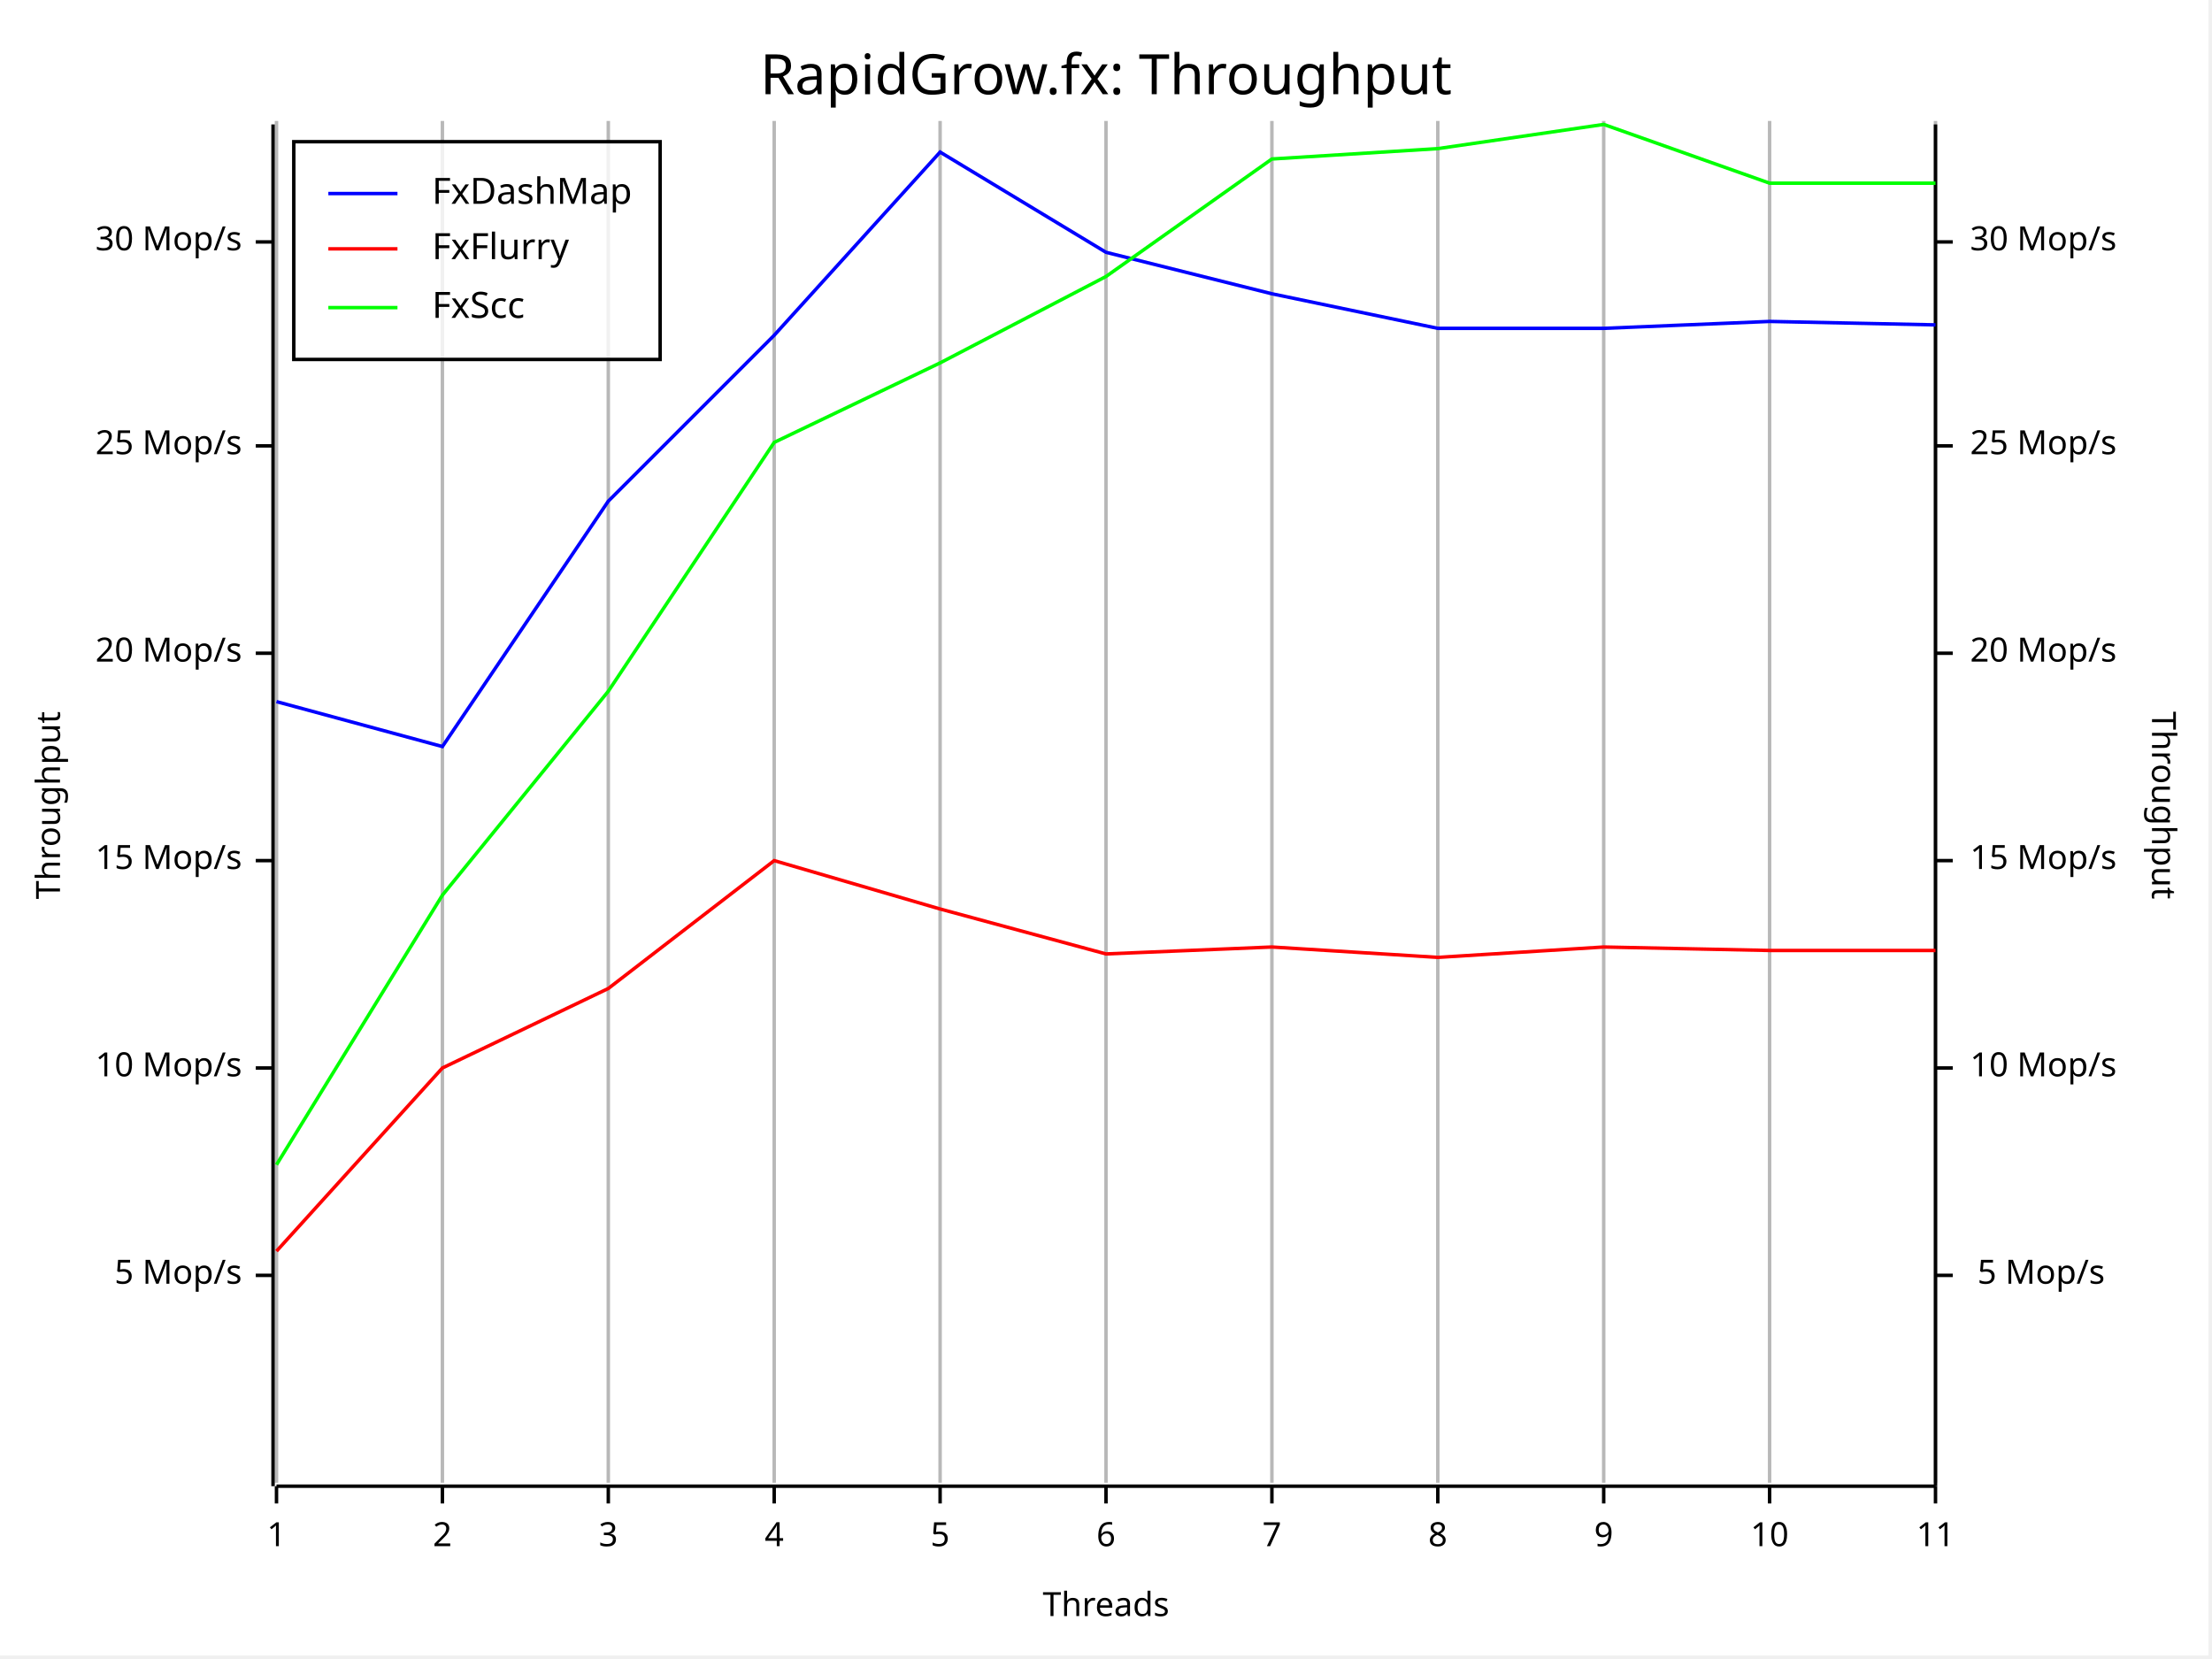
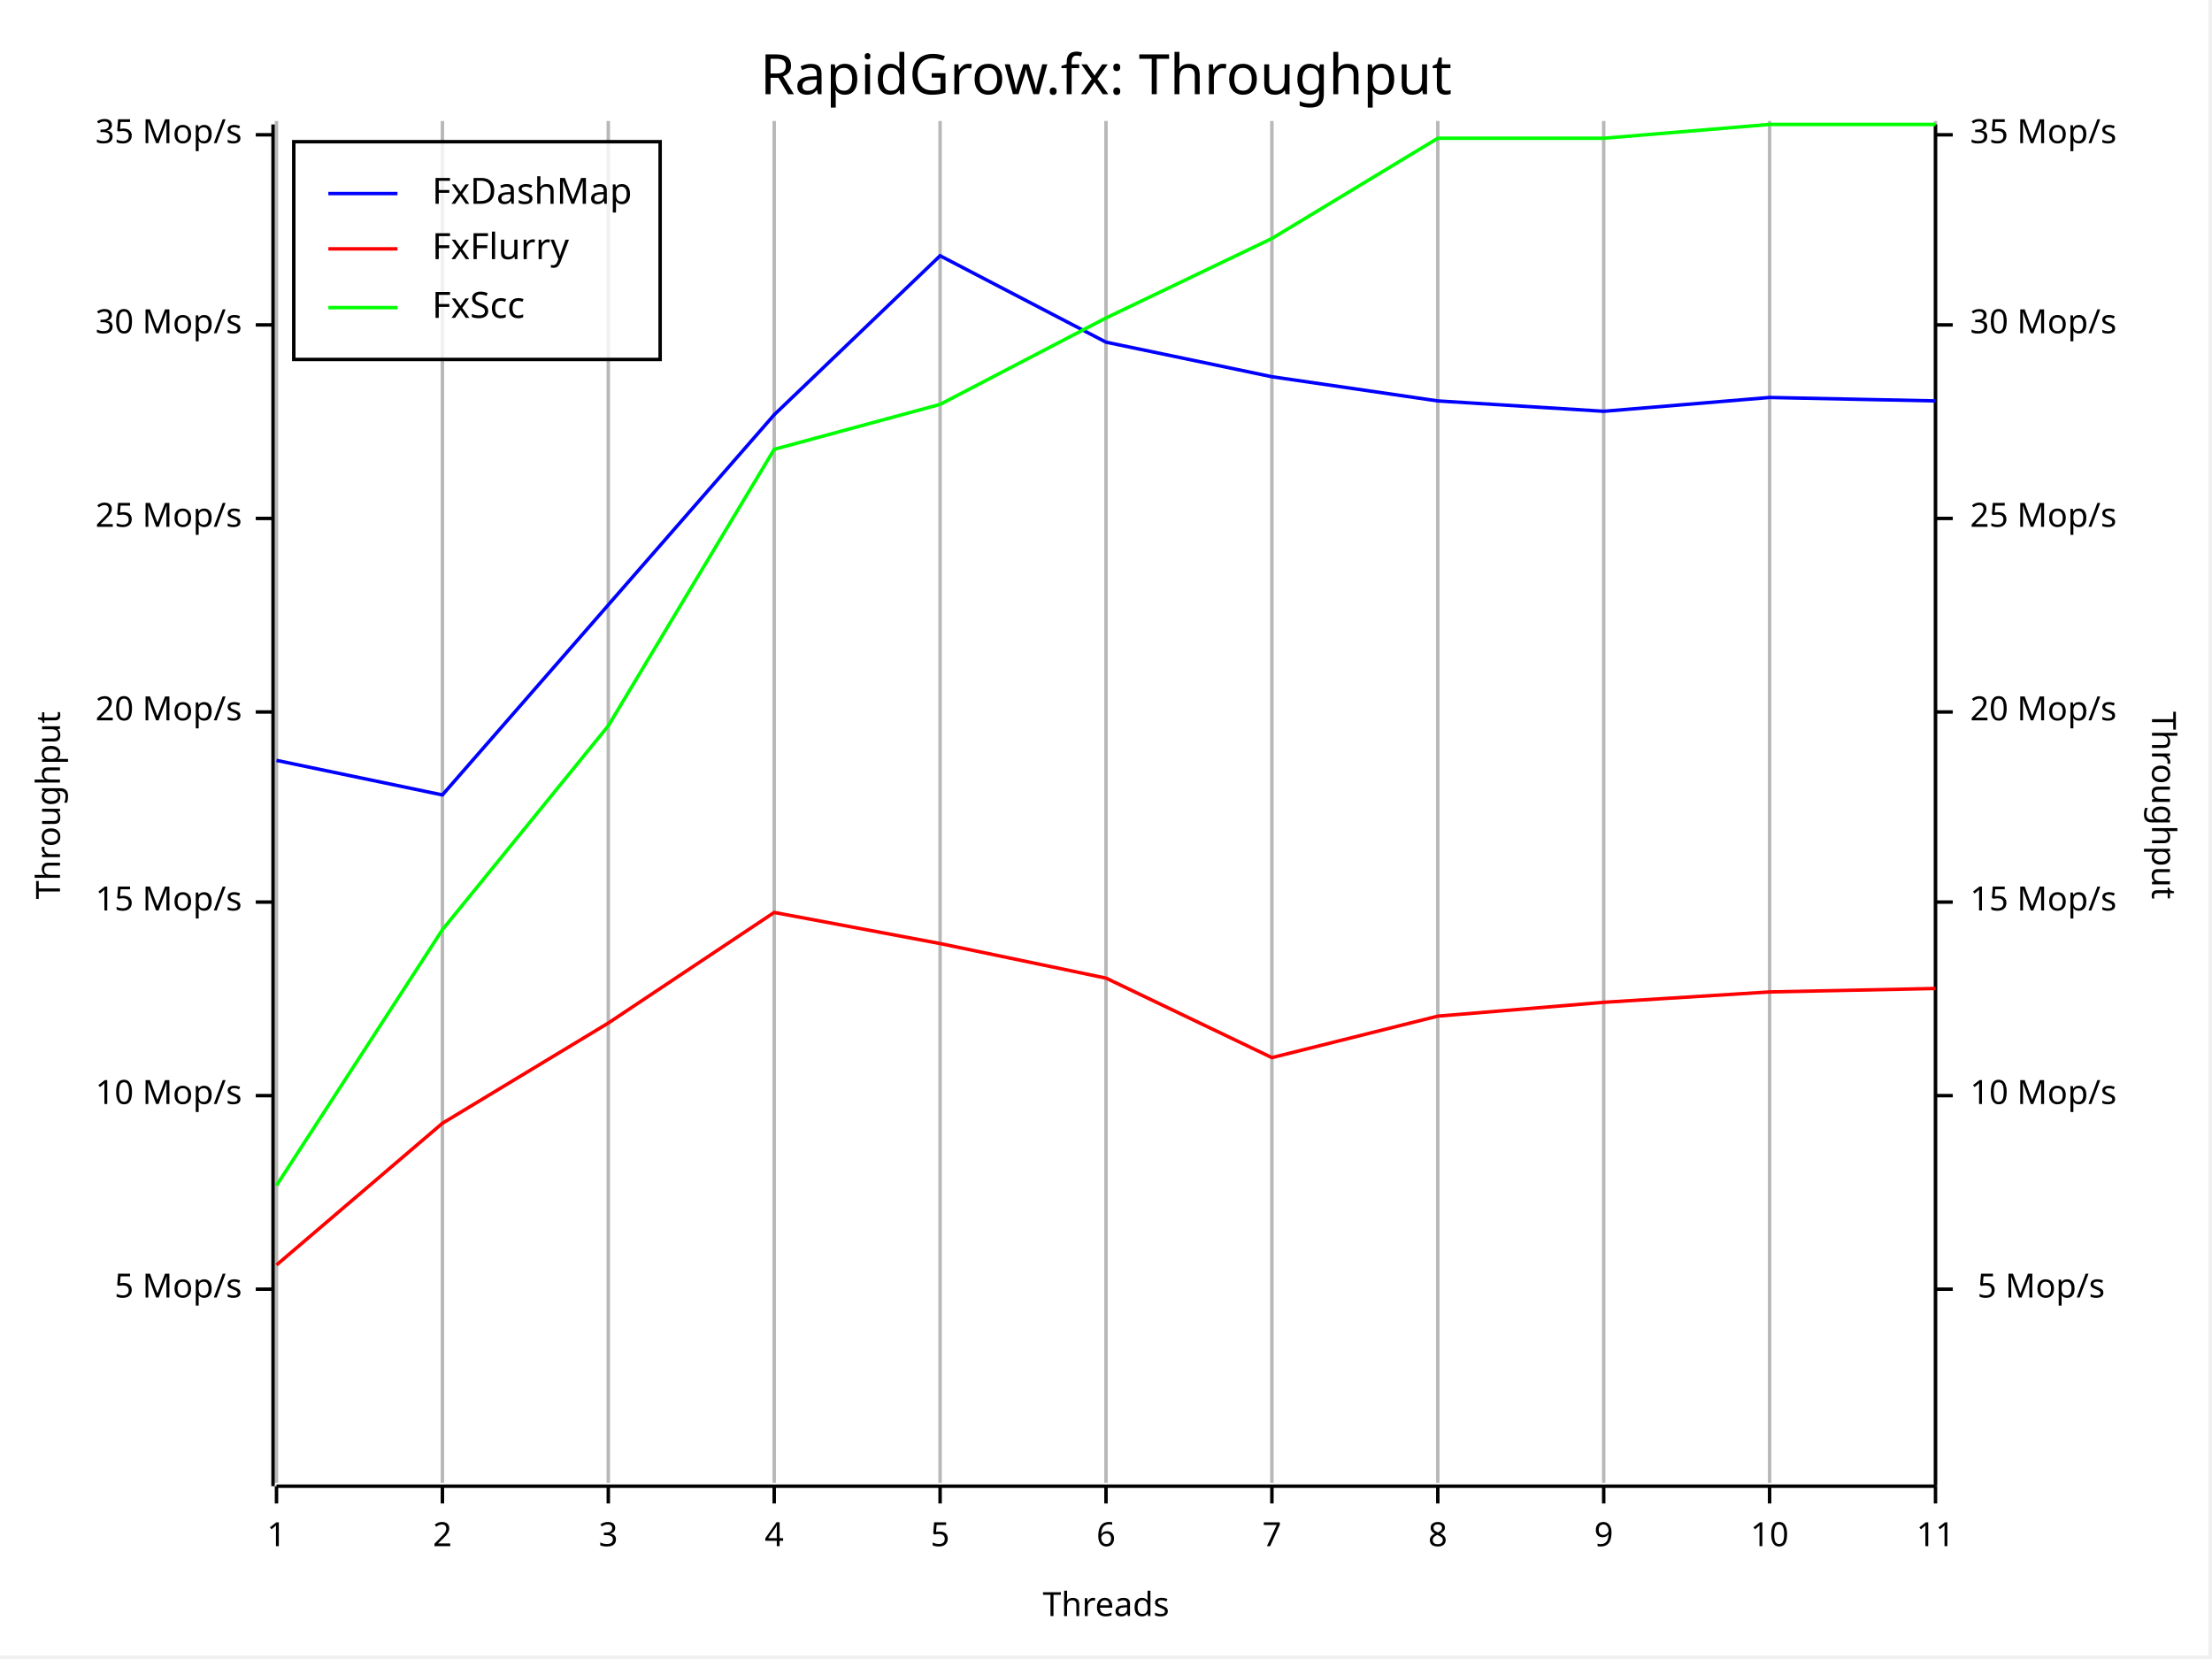
<svg xmlns="http://www.w3.org/2000/svg" width="640" height="480" viewBox="0 0 640 480">
  <rect x="0" y="0" width="639" height="479" opacity="1" fill="#FFFFFF" stroke="none" />
  <text x="320" y="15" dy="0.76em" text-anchor="middle" font-family="Fira Code" font-size="16.129" opacity="1" fill="#000000">
RapidGrow.fx: Throughput
</text>
  <line opacity="0.1" stroke="#000000" stroke-width="1" x1="80" y1="429" x2="80" y2="35" />
  <line opacity="0.1" stroke="#000000" stroke-width="1" x1="128" y1="429" x2="128" y2="35" />
  <line opacity="0.1" stroke="#000000" stroke-width="1" x1="176" y1="429" x2="176" y2="35" />
  <line opacity="0.1" stroke="#000000" stroke-width="1" x1="224" y1="429" x2="224" y2="35" />
  <line opacity="0.1" stroke="#000000" stroke-width="1" x1="272" y1="429" x2="272" y2="35" />
  <line opacity="0.1" stroke="#000000" stroke-width="1" x1="320" y1="429" x2="320" y2="35" />
  <line opacity="0.1" stroke="#000000" stroke-width="1" x1="368" y1="429" x2="368" y2="35" />
  <line opacity="0.1" stroke="#000000" stroke-width="1" x1="416" y1="429" x2="416" y2="35" />
  <line opacity="0.1" stroke="#000000" stroke-width="1" x1="464" y1="429" x2="464" y2="35" />
  <line opacity="0.1" stroke="#000000" stroke-width="1" x1="512" y1="429" x2="512" y2="35" />
  <line opacity="0.1" stroke="#000000" stroke-width="1" x1="560" y1="429" x2="560" y2="35" />
  <text x="10" y="233" dy="0.76em" text-anchor="middle" font-family="sans-serif" font-size="9.677" opacity="1" fill="#000000" transform="rotate(270, 10, 233)">
Throughput
</text>
  <text x="320" y="470" dy="-0.5ex" text-anchor="middle" font-family="sans-serif" font-size="9.677" opacity="1" fill="#000000">
Threads
</text>
  <text x="630" y="233" dy="0.76em" text-anchor="middle" font-family="sans-serif" font-size="9.677" opacity="1" fill="#000000" transform="rotate(90, 630, 233)">
Throughput
</text>
  <line opacity="0.2" stroke="#000000" stroke-width="1" x1="80" y1="429" x2="80" y2="35" />
  <line opacity="0.2" stroke="#000000" stroke-width="1" x1="128" y1="429" x2="128" y2="35" />
  <line opacity="0.2" stroke="#000000" stroke-width="1" x1="176" y1="429" x2="176" y2="35" />
  <line opacity="0.2" stroke="#000000" stroke-width="1" x1="224" y1="429" x2="224" y2="35" />
  <line opacity="0.2" stroke="#000000" stroke-width="1" x1="272" y1="429" x2="272" y2="35" />
  <line opacity="0.2" stroke="#000000" stroke-width="1" x1="320" y1="429" x2="320" y2="35" />
  <line opacity="0.2" stroke="#000000" stroke-width="1" x1="368" y1="429" x2="368" y2="35" />
  <line opacity="0.2" stroke="#000000" stroke-width="1" x1="416" y1="429" x2="416" y2="35" />
  <line opacity="0.2" stroke="#000000" stroke-width="1" x1="464" y1="429" x2="464" y2="35" />
  <line opacity="0.2" stroke="#000000" stroke-width="1" x1="512" y1="429" x2="512" y2="35" />
  <line opacity="0.2" stroke="#000000" stroke-width="1" x1="560" y1="429" x2="560" y2="35" />
  <polyline fill="none" opacity="1" stroke="#000000" stroke-width="1" points="79,36 79,430 " />
-   <text x="70" y="369" dy="0.5ex" text-anchor="end" font-family="sans-serif" font-size="9.677" opacity="1" fill="#000000">
+   <text x="70" y="373" dy="0.5ex" text-anchor="end" font-family="sans-serif" font-size="9.677" opacity="1" fill="#000000">
5 Mop/s
</text>
-   <polyline fill="none" opacity="1" stroke="#000000" stroke-width="1" points="74,369 79,369 " />
-   <text x="70" y="309" dy="0.5ex" text-anchor="end" font-family="sans-serif" font-size="9.677" opacity="1" fill="#000000">
+   <polyline fill="none" opacity="1" stroke="#000000" stroke-width="1" points="74,373 79,373 " />
+   <text x="70" y="317" dy="0.5ex" text-anchor="end" font-family="sans-serif" font-size="9.677" opacity="1" fill="#000000">
10 Mop/s
</text>
-   <polyline fill="none" opacity="1" stroke="#000000" stroke-width="1" points="74,309 79,309 " />
-   <text x="70" y="249" dy="0.5ex" text-anchor="end" font-family="sans-serif" font-size="9.677" opacity="1" fill="#000000">
+   <polyline fill="none" opacity="1" stroke="#000000" stroke-width="1" points="74,317 79,317 " />
+   <text x="70" y="261" dy="0.5ex" text-anchor="end" font-family="sans-serif" font-size="9.677" opacity="1" fill="#000000">
15 Mop/s
</text>
-   <polyline fill="none" opacity="1" stroke="#000000" stroke-width="1" points="74,249 79,249 " />
-   <text x="70" y="189" dy="0.5ex" text-anchor="end" font-family="sans-serif" font-size="9.677" opacity="1" fill="#000000">
+   <polyline fill="none" opacity="1" stroke="#000000" stroke-width="1" points="74,261 79,261 " />
+   <text x="70" y="206" dy="0.5ex" text-anchor="end" font-family="sans-serif" font-size="9.677" opacity="1" fill="#000000">
20 Mop/s
</text>
-   <polyline fill="none" opacity="1" stroke="#000000" stroke-width="1" points="74,189 79,189 " />
-   <text x="70" y="129" dy="0.5ex" text-anchor="end" font-family="sans-serif" font-size="9.677" opacity="1" fill="#000000">
+   <polyline fill="none" opacity="1" stroke="#000000" stroke-width="1" points="74,206 79,206 " />
+   <text x="70" y="150" dy="0.5ex" text-anchor="end" font-family="sans-serif" font-size="9.677" opacity="1" fill="#000000">
25 Mop/s
</text>
-   <polyline fill="none" opacity="1" stroke="#000000" stroke-width="1" points="74,129 79,129 " />
-   <text x="70" y="70" dy="0.5ex" text-anchor="end" font-family="sans-serif" font-size="9.677" opacity="1" fill="#000000">
+   <polyline fill="none" opacity="1" stroke="#000000" stroke-width="1" points="74,150 79,150 " />
+   <text x="70" y="94" dy="0.5ex" text-anchor="end" font-family="sans-serif" font-size="9.677" opacity="1" fill="#000000">
30 Mop/s
</text>
-   <polyline fill="none" opacity="1" stroke="#000000" stroke-width="1" points="74,70 79,70 " />
+   <polyline fill="none" opacity="1" stroke="#000000" stroke-width="1" points="74,94 79,94 " />
+   <text x="70" y="39" dy="0.5ex" text-anchor="end" font-family="sans-serif" font-size="9.677" opacity="1" fill="#000000">
+ 35 Mop/s
+ </text>
+   <polyline fill="none" opacity="1" stroke="#000000" stroke-width="1" points="74,39 79,39 " />
  <polyline fill="none" opacity="1" stroke="#000000" stroke-width="1" points="80,430 560,430 " />
  <text x="80" y="440" dy="0.76em" text-anchor="middle" font-family="sans-serif" font-size="9.677" opacity="1" fill="#000000">
1
</text>
  <polyline fill="none" opacity="1" stroke="#000000" stroke-width="1" points="80,430 80,435 " />
  <text x="128" y="440" dy="0.76em" text-anchor="middle" font-family="sans-serif" font-size="9.677" opacity="1" fill="#000000">
2
</text>
  <polyline fill="none" opacity="1" stroke="#000000" stroke-width="1" points="128,430 128,435 " />
  <text x="176" y="440" dy="0.76em" text-anchor="middle" font-family="sans-serif" font-size="9.677" opacity="1" fill="#000000">
3
</text>
  <polyline fill="none" opacity="1" stroke="#000000" stroke-width="1" points="176,430 176,435 " />
  <text x="224" y="440" dy="0.76em" text-anchor="middle" font-family="sans-serif" font-size="9.677" opacity="1" fill="#000000">
4
</text>
  <polyline fill="none" opacity="1" stroke="#000000" stroke-width="1" points="224,430 224,435 " />
  <text x="272" y="440" dy="0.76em" text-anchor="middle" font-family="sans-serif" font-size="9.677" opacity="1" fill="#000000">
5
</text>
  <polyline fill="none" opacity="1" stroke="#000000" stroke-width="1" points="272,430 272,435 " />
  <text x="320" y="440" dy="0.76em" text-anchor="middle" font-family="sans-serif" font-size="9.677" opacity="1" fill="#000000">
6
</text>
  <polyline fill="none" opacity="1" stroke="#000000" stroke-width="1" points="320,430 320,435 " />
  <text x="368" y="440" dy="0.76em" text-anchor="middle" font-family="sans-serif" font-size="9.677" opacity="1" fill="#000000">
7
</text>
  <polyline fill="none" opacity="1" stroke="#000000" stroke-width="1" points="368,430 368,435 " />
  <text x="416" y="440" dy="0.76em" text-anchor="middle" font-family="sans-serif" font-size="9.677" opacity="1" fill="#000000">
8
</text>
  <polyline fill="none" opacity="1" stroke="#000000" stroke-width="1" points="416,430 416,435 " />
  <text x="464" y="440" dy="0.76em" text-anchor="middle" font-family="sans-serif" font-size="9.677" opacity="1" fill="#000000">
9
</text>
  <polyline fill="none" opacity="1" stroke="#000000" stroke-width="1" points="464,430 464,435 " />
  <text x="512" y="440" dy="0.76em" text-anchor="middle" font-family="sans-serif" font-size="9.677" opacity="1" fill="#000000">
10
</text>
  <polyline fill="none" opacity="1" stroke="#000000" stroke-width="1" points="512,430 512,435 " />
  <text x="560" y="440" dy="0.76em" text-anchor="middle" font-family="sans-serif" font-size="9.677" opacity="1" fill="#000000">
11
</text>
  <polyline fill="none" opacity="1" stroke="#000000" stroke-width="1" points="560,430 560,435 " />
  <polyline fill="none" opacity="1" stroke="#000000" stroke-width="1" points="560,36 560,430 " />
-   <text x="609" y="369" dy="0.5ex" text-anchor="end" font-family="sans-serif" font-size="9.677" opacity="1" fill="#000000">
+   <text x="609" y="373" dy="0.5ex" text-anchor="end" font-family="sans-serif" font-size="9.677" opacity="1" fill="#000000">
5 Mop/s
</text>
-   <polyline fill="none" opacity="1" stroke="#000000" stroke-width="1" points="560,369 565,369 " />
-   <text x="570" y="309" dy="0.5ex" text-anchor="start" font-family="sans-serif" font-size="9.677" opacity="1" fill="#000000">
+   <polyline fill="none" opacity="1" stroke="#000000" stroke-width="1" points="560,373 565,373 " />
+   <text x="570" y="317" dy="0.5ex" text-anchor="start" font-family="sans-serif" font-size="9.677" opacity="1" fill="#000000">
10 Mop/s
</text>
-   <polyline fill="none" opacity="1" stroke="#000000" stroke-width="1" points="560,309 565,309 " />
-   <text x="570" y="249" dy="0.5ex" text-anchor="start" font-family="sans-serif" font-size="9.677" opacity="1" fill="#000000">
+   <polyline fill="none" opacity="1" stroke="#000000" stroke-width="1" points="560,317 565,317 " />
+   <text x="570" y="261" dy="0.5ex" text-anchor="start" font-family="sans-serif" font-size="9.677" opacity="1" fill="#000000">
15 Mop/s
</text>
-   <polyline fill="none" opacity="1" stroke="#000000" stroke-width="1" points="560,249 565,249 " />
-   <text x="570" y="189" dy="0.5ex" text-anchor="start" font-family="sans-serif" font-size="9.677" opacity="1" fill="#000000">
+   <polyline fill="none" opacity="1" stroke="#000000" stroke-width="1" points="560,261 565,261 " />
+   <text x="570" y="206" dy="0.5ex" text-anchor="start" font-family="sans-serif" font-size="9.677" opacity="1" fill="#000000">
20 Mop/s
</text>
-   <polyline fill="none" opacity="1" stroke="#000000" stroke-width="1" points="560,189 565,189 " />
-   <text x="570" y="129" dy="0.5ex" text-anchor="start" font-family="sans-serif" font-size="9.677" opacity="1" fill="#000000">
+   <polyline fill="none" opacity="1" stroke="#000000" stroke-width="1" points="560,206 565,206 " />
+   <text x="570" y="150" dy="0.5ex" text-anchor="start" font-family="sans-serif" font-size="9.677" opacity="1" fill="#000000">
25 Mop/s
</text>
-   <polyline fill="none" opacity="1" stroke="#000000" stroke-width="1" points="560,129 565,129 " />
-   <text x="570" y="70" dy="0.5ex" text-anchor="start" font-family="sans-serif" font-size="9.677" opacity="1" fill="#000000">
+   <polyline fill="none" opacity="1" stroke="#000000" stroke-width="1" points="560,150 565,150 " />
+   <text x="570" y="94" dy="0.5ex" text-anchor="start" font-family="sans-serif" font-size="9.677" opacity="1" fill="#000000">
30 Mop/s
</text>
-   <polyline fill="none" opacity="1" stroke="#000000" stroke-width="1" points="560,70 565,70 " />
-   <polyline fill="none" opacity="1" stroke="#0000FF" stroke-width="1" points="80,203 128,216 176,145 224,97 272,44 320,73 368,85 416,95 464,95 512,93 560,94 " />
-   <polyline fill="none" opacity="1" stroke="#FF0000" stroke-width="1" points="80,362 128,309 176,286 224,249 272,263 320,276 368,274 416,277 464,274 512,275 560,275 " />
-   <polyline fill="none" opacity="1" stroke="#00FF00" stroke-width="1" points="80,337 128,259 176,200 224,128 272,105 320,80 368,46 416,43 464,36 512,53 560,53 " />
+   <polyline fill="none" opacity="1" stroke="#000000" stroke-width="1" points="560,94 565,94 " />
+   <text x="570" y="39" dy="0.5ex" text-anchor="start" font-family="sans-serif" font-size="9.677" opacity="1" fill="#000000">
+ 35 Mop/s
+ </text>
+   <polyline fill="none" opacity="1" stroke="#000000" stroke-width="1" points="560,39 565,39 " />
+   <polyline fill="none" opacity="1" stroke="#0000FF" stroke-width="1" points="80,220 128,230 176,175 224,120 272,74 320,99 368,109 416,116 464,119 512,115 560,116 " />
+   <polyline fill="none" opacity="1" stroke="#FF0000" stroke-width="1" points="80,366 128,325 176,296 224,264 272,273 320,283 368,306 416,294 464,290 512,287 560,286 " />
+   <polyline fill="none" opacity="1" stroke="#00FF00" stroke-width="1" points="80,343 128,269 176,210 224,130 272,117 320,92 368,69 416,40 464,40 512,36 560,36 " />
  <rect x="85" y="41" width="106" height="63" opacity="0.8" fill="#FFFFFF" stroke="none" />
  <rect x="85" y="41" width="106" height="63" opacity="1" fill="none" stroke="#000000" />
  <text x="125" y="51" dy="0.76em" text-anchor="start" font-family="Fira Code" font-size="10.484" opacity="1" fill="#000000">
FxDashMap
</text>
  <text x="125" y="67" dy="0.76em" text-anchor="start" font-family="Fira Code" font-size="10.484" opacity="1" fill="#000000">
FxFlurry
</text>
  <text x="125" y="84" dy="0.76em" text-anchor="start" font-family="Fira Code" font-size="10.484" opacity="1" fill="#000000">
FxScc
</text>
  <polyline fill="none" opacity="1" stroke="#0000FF" stroke-width="1" points="95,56 115,56 " />
  <polyline fill="none" opacity="1" stroke="#FF0000" stroke-width="1" points="95,72 115,72 " />
  <polyline fill="none" opacity="1" stroke="#00FF00" stroke-width="1" points="95,89 115,89 " />
</svg>
